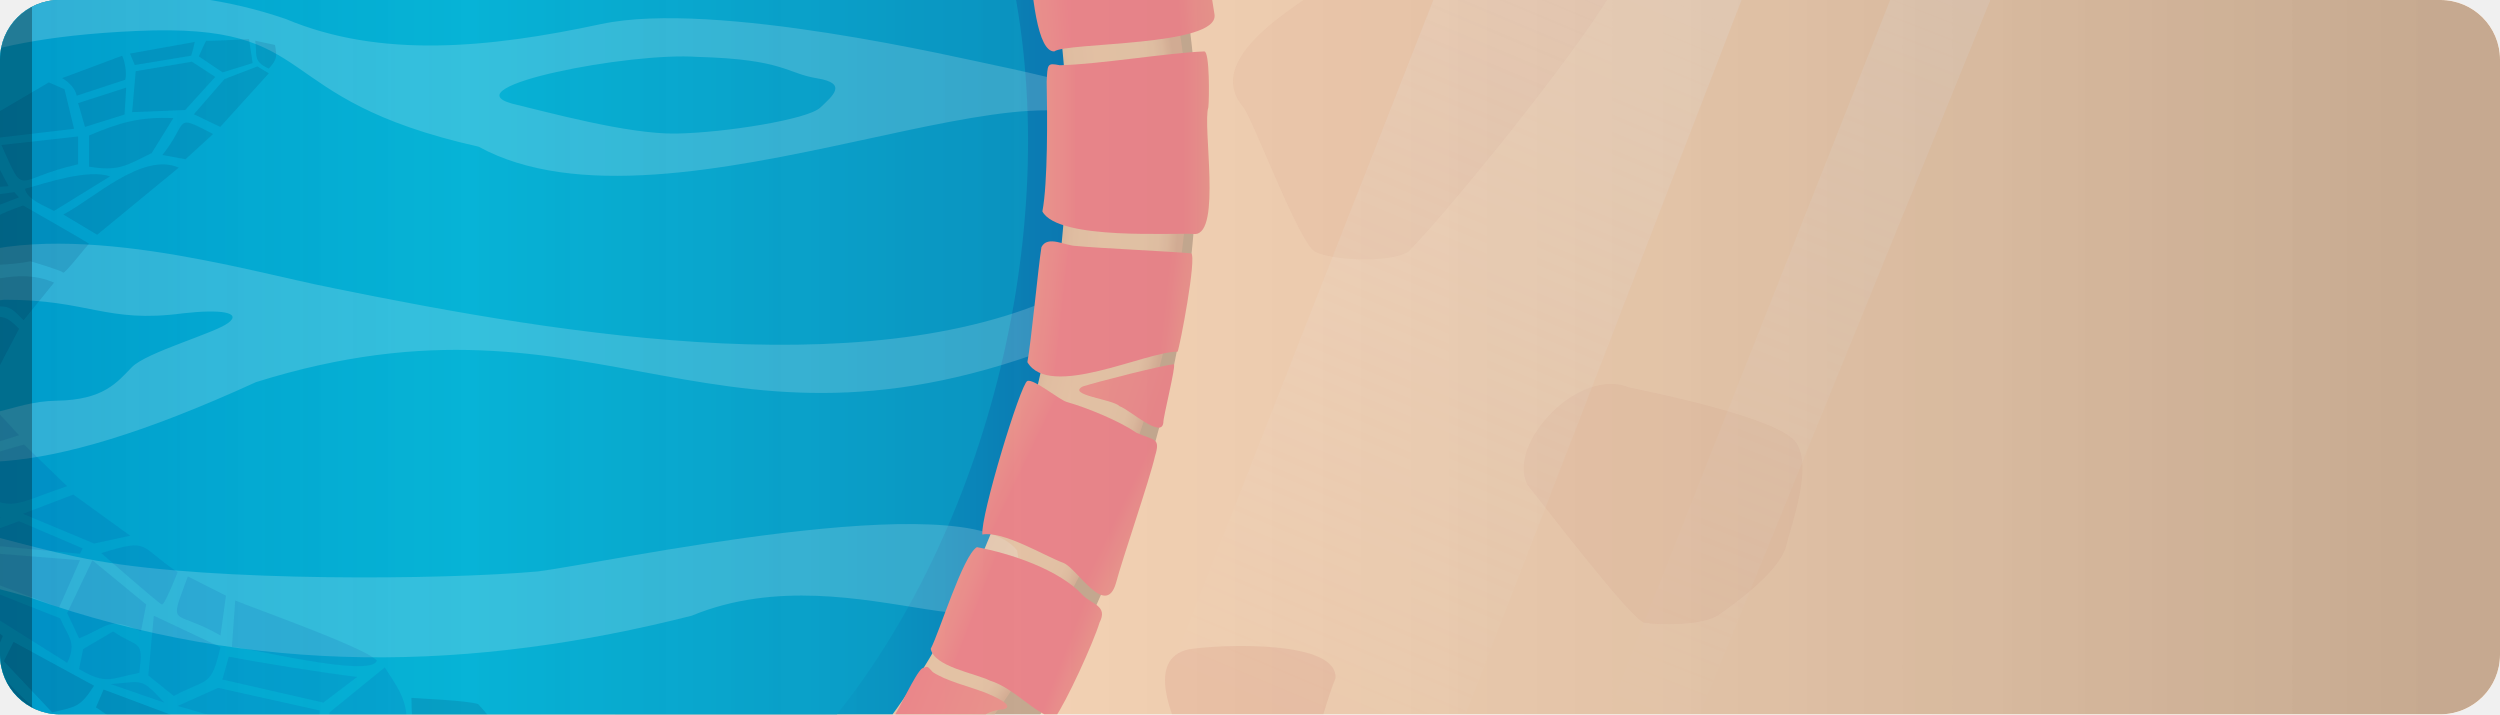
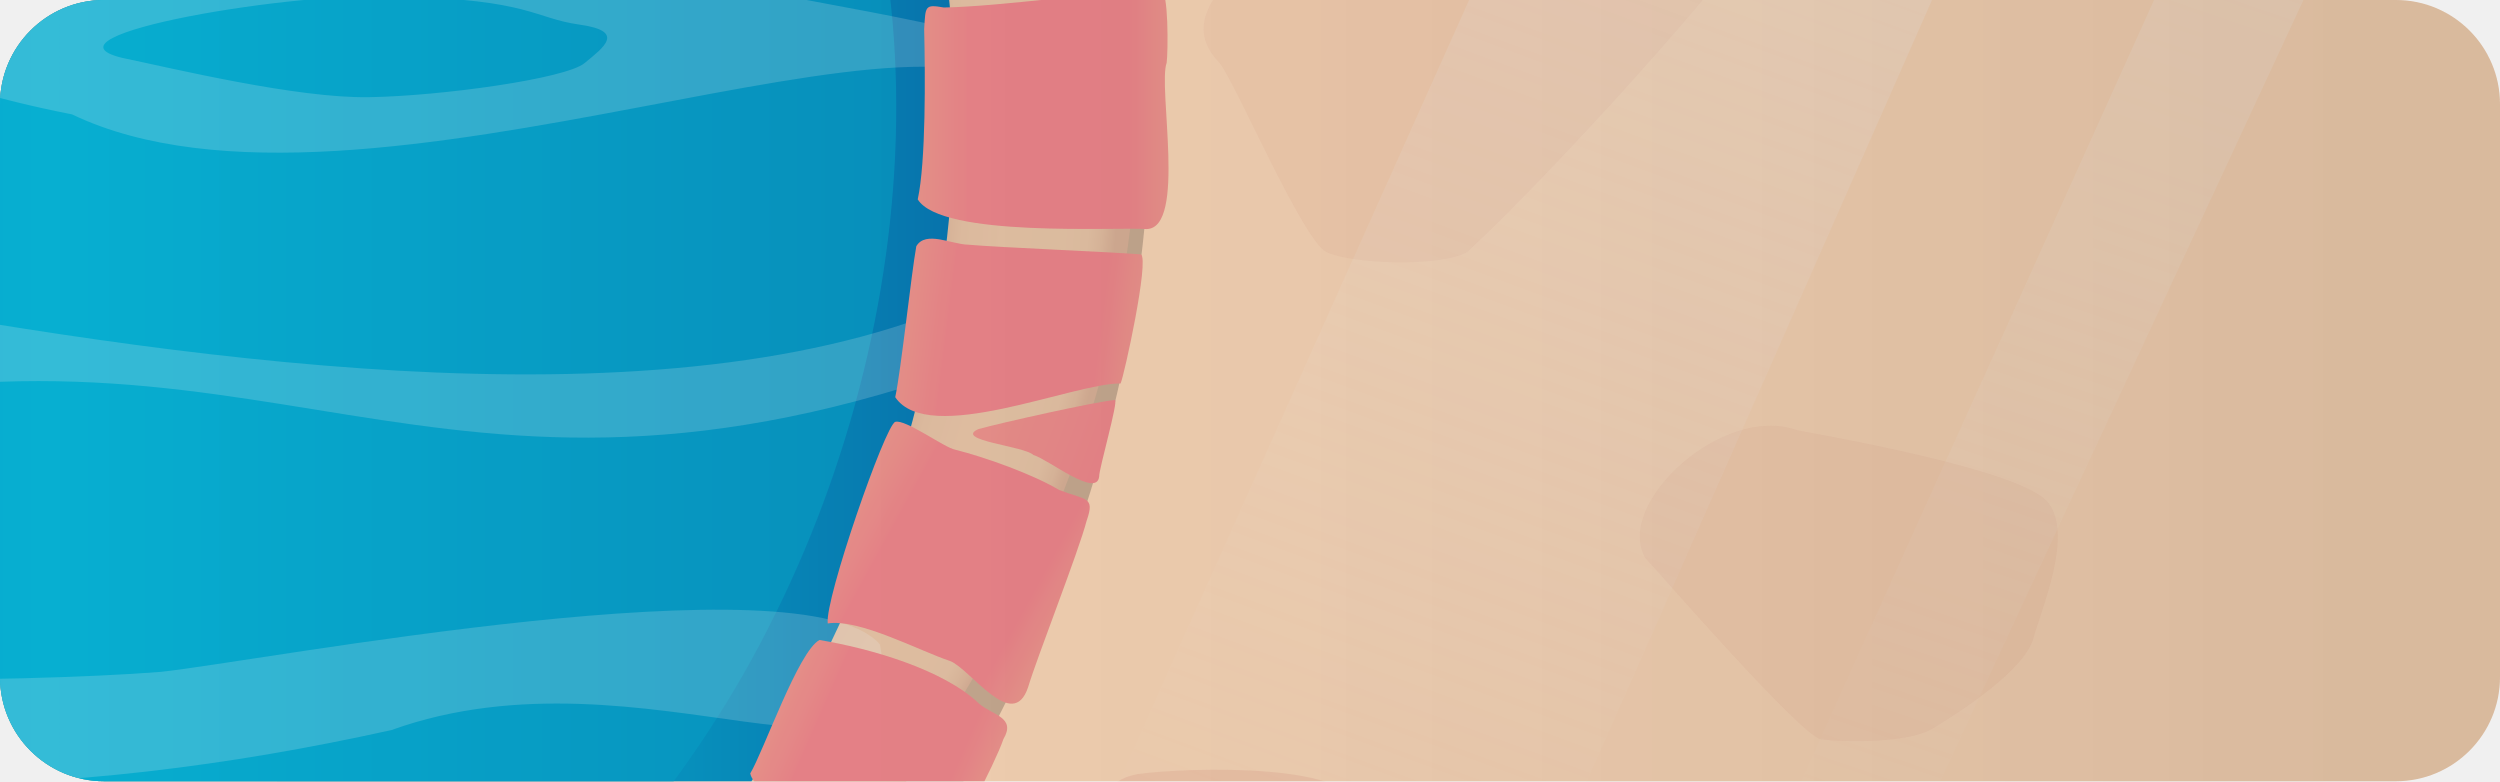
- <svg xmlns="http://www.w3.org/2000/svg" width="420" height="120" viewBox="0 0 420 120" fill="none">
-   <g clip-path="url(#clip0_1_150174)">
-     <g clip-path="url(#clip1_1_150174)">
-       <path d="M-125.08 -3.68H501.52V123.6H-125.08V-3.68Z" fill="#FFDAB9" />
-       <path style="mix-blend-mode:multiply" opacity="0.2" d="M141.999 123.6H103.359V-3.68H170.559C179.559 40.08 169.719 90.44 141.999 123.6Z" fill="url(#paint0_radial_1_150174)" />
+ <svg xmlns="http://www.w3.org/2000/svg" width="240" height="75" viewBox="0 0 240 75" fill="none">
+   <g clip-path="url(#clip0_1_134059)">
+     <g clip-path="url(#clip1_1_134059)">
+       <path d="M-169.212 -10.26H367.874V85.2H-169.212V-10.26Z" fill="#FFDAB9" />
+       <path style="mix-blend-mode:multiply" opacity="0.2" d="M59.714 85.2H26.594V-10.26H84.194C91.908 22.56 83.474 60.33 59.714 85.2Z" fill="url(#paint0_radial_1_134059)" />
      <g style="mix-blend-mode:multiply" opacity="0.26">
-         <path d="M172.039 124.56H-61.801V-4.64H198.319C206.999 38.44 194.919 88.08 172.039 124.56Z" fill="#3A3333" />
+         <path d="M85.462 85.92H-114.972V-10.98H107.988C115.428 21.33 105.074 58.56 85.462 85.92Z" fill="#3A3333" />
      </g>
-       <path d="M163.72 124.56H-125.12V-4.64H196.2C207 39.36 191.68 88.24 163.72 124.56Z" fill="url(#paint1_radial_1_150174)" />
-       <path opacity="0.2" d="M198.239 123.6C197.479 121.24 192.159 110.68 199.759 109.08C205.399 108.2 224.919 107.52 224.359 114C223.359 116.2 221.279 123.6 221.279 123.6H198.239Z" fill="#DD8B7A" />
-       <path d="M147.24 123.6H-99V-3.68H176.76C184.84 38.72 172.64 91.4 147.24 123.6Z" fill="url(#paint2_linear_1_150174)" />
-       <path d="M137.639 123.6H-125.121V-3.68H169.999C178.879 39.12 165.399 91.44 137.639 123.6Z" fill="url(#paint3_linear_1_150174)" />
+       <path d="M78.331 85.92H-169.246V-10.98H106.171C115.428 22.02 102.297 58.68 78.331 85.92Z" fill="url(#paint1_radial_1_134059)" />
+       <path opacity="0.2" d="M107.919 85.2C107.268 83.43 102.708 75.51 109.222 74.31C114.057 73.65 130.788 73.14 130.308 78C129.451 79.65 127.668 85.2 127.668 85.2H107.919Z" fill="#DD8B7A" />
+       <path d="M64.206 85.2H-146.857V-10.26H89.508C96.434 21.54 85.977 61.05 64.206 85.2Z" fill="url(#paint2_linear_1_134059)" />
+       <path d="M55.976 85.2H-169.247V-10.26H83.713C91.325 21.84 79.771 61.08 55.976 85.2Z" fill="url(#paint3_linear_1_134059)" />
      <g style="mix-blend-mode:lighten" opacity="0.19">
-         <path d="M-99.8 -2.04C-85.201 -2.04 -72.201 -2.04 -60.48 3.76C-23.441 13.28 8.8 -10.28 48.039 3.2C63.88 9.84 81.96 8.12 101 4.04C120.04 -0.04 161.6 9.84 167.32 11C173.04 12.16 188.56 15.96 188.56 15.96V24.56C180.88 4.52 112.88 42.44 80.4 24.64C44.239 16.52 54.679 3.76 22.959 5.2C-8.76 6.64 -11.001 13.88 -29.081 17.52C-82.76 28.68 -79.52 -10.68 -134.4 19.44V6.36C-134.4 6.36 -114.4 -2.04 -99.8 -2.04ZM85.999 17.4C91.719 18.76 105.56 22.6 113.68 22.44C121.8 22.28 135.68 20.08 137.8 18.08C139.92 16.08 142.48 14 137.28 13.16C132.08 12.32 131.76 9.96 117.2 9.56C105.8 8.72 75.76 14.56 85.999 17.4Z" fill="#FDFFFF" />
-         <path d="M-128.361 53.48C-116.481 56.96 -71.241 44.04 -58.881 45.56C-54.241 46.12 -28.001 51.52 -8.561 43.88C10.879 36.24 41.439 45.56 55.959 48.4C94.879 56.32 149.079 65.52 182.199 47.56V56.28C119.999 82.32 101.799 45.8 42.999 64.2C-33.201 99.04 -16.761 54.88 -66.281 56.28C-102.961 57.24 -136.321 80 -128.361 53.48ZM-26.321 61.96C-23.401 65.88 -20.281 65.32 -11.201 68.56C-2.121 71.8 1.479 67.44 9.479 67.32C17.479 67.2 19.679 64.2 22.159 61.68C24.639 59.16 36.039 56 38.359 54.24C40.679 52.48 37.119 51.92 30.719 52.64C17.799 54.36 14.959 50.32 0.679 50.36C-7.961 51.2 -12.281 58 -17.041 58.28C-24.481 58.68 -29.241 58 -26.321 61.96V61.96Z" fill="#FDFFFF" />
-         <path d="M170.88 92.48C162.36 81.28 101.56 94.64 90.32 96C74.32 97.44 36.279 97.72 16.48 94.24C-3.32 90.76 -13.24 83.68 -39.48 88.08C-71.88 93.76 -112.12 119.56 -134.08 107.68V120.24C-83.52 122.48 -55.92 82.32 4.96 100.36C43.039 113.84 79.76 112.68 116.2 103.44C144.48 91.8 174.84 115.84 170.88 92.48Z" fill="#FDFFFF" />
+         <path d="M-147.543 -9.03C-135.029 -9.03 -123.886 -9.03 -113.84 -4.68C-82.092 2.46 -54.458 -15.21 -20.823 -5.1C-7.246 -0.12 8.251 -1.41 24.571 -4.47C40.891 -7.53 76.514 -0.12 81.417 0.75C86.32 1.62 99.622 4.47 99.622 4.47V10.92C93.04 -4.11 34.754 24.33 6.914 10.98C-24.08 4.89 -15.132 -4.68 -42.32 -3.6C-69.509 -2.52 -71.429 2.91 -86.926 5.64C-132.938 14.01 -130.16 -15.51 -177.2 7.08V-2.73C-177.2 -2.73 -160.058 -9.03 -147.543 -9.03ZM11.714 5.55C16.617 6.57 28.48 9.45 35.44 9.33C42.4 9.21 54.297 7.56 56.114 6.06C57.931 4.56 60.125 3 55.668 2.37C51.211 1.74 50.937 -0.03 38.457 -0.33C28.685 -0.96 2.937 3.42 11.714 5.55Z" fill="#FDFFFF" />
+         <path d="M-172.024 32.61C-161.841 35.22 -123.064 25.53 -112.469 26.67C-108.492 27.09 -86.001 31.14 -69.338 25.41C-52.675 19.68 -26.481 26.67 -14.035 28.8C19.325 34.74 65.782 41.64 94.171 28.17V34.71C40.856 54.24 25.256 26.85 -25.144 40.65C-90.458 66.78 -76.366 33.66 -118.812 34.71C-150.252 35.43 -178.846 52.5 -172.024 32.61ZM-84.561 38.97C-82.058 41.91 -79.384 41.49 -71.601 43.92C-63.818 46.35 -60.732 43.08 -53.875 42.99C-47.018 42.9 -45.132 40.65 -43.006 38.76C-40.881 36.87 -31.109 34.5 -29.121 33.18C-27.132 31.86 -30.184 31.44 -35.669 31.98C-46.744 33.27 -49.178 30.24 -61.418 30.27C-68.824 30.9 -72.526 36 -76.606 36.21C-82.984 36.51 -87.064 36 -84.561 38.97V38.97Z" fill="#FDFFFF" />
+         <path d="M84.468 61.86C77.165 53.46 25.051 63.48 15.417 64.5C1.702 65.58 -30.903 65.79 -47.875 63.18C-64.846 60.57 -73.349 55.26 -95.84 58.56C-123.612 62.82 -158.103 82.17 -176.926 73.26V82.68C-133.589 84.36 -109.932 54.24 -57.749 67.77C-25.109 77.88 6.365 77.01 37.6 70.08C61.84 61.35 87.862 79.38 84.468 61.86Z" fill="#FDFFFF" />
      </g>
      <g style="mix-blend-mode:multiply" opacity="0.15">
-         <path d="M-1.68 64.52C-5.64 57.24 -7.72 59.76 -2.64 53.24C0.4 53.16 0.96 52.92 3.2 55.24L-1.68 64.52Z" fill="#155784" />
-         <path d="M3.96 53.8C1.64 51.36 1.36 51.36 -1.84 51.52L-0.04 46.76C3.2 46.24 6 46.16 9.08 47.48L3.96 53.8Z" fill="#155784" />
-         <path d="M-5.6 33.4C-6 33.44 -8.28 34.96 -8.28 34.96C-3.32 36.2 -1.2 34.76 3.2 33.16L2.4 32.28L-5.6 33.4Z" fill="#155784" />
-         <path d="M-5.96 44.48C-2.36 37.64 -3.88 37.32 3.88 34.52C3.88 34.52 15.12 40.92 14.96 40.96C14.8 41 10.8 46.16 10.6 45.8C10.4 45.44 5.08 43.88 5.08 43.88C2.76 44.48 -3.6 44.72 -5.96 44.48Z" fill="#155784" />
-         <path d="M-11.241 26.56L-7.001 28.68L-5.801 31.72L1.439 31.28L-2.081 24.6L-6.561 22.72L-11.241 26.56Z" fill="#155784" />
-         <path d="M16.32 39.44L10.64 36.04C15.64 33.44 23.96 25.48 30.04 28.16L16.32 39.44Z" fill="#155784" />
-         <path d="M31.16 26.76L27.28 26.04C31.8 20.36 29.04 19 35.8 22.52L31.16 26.76Z" fill="#155784" />
-         <path d="M25.48 25.72L29.12 19.84C23.48 19.6 20.04 20.6 14.96 22.76V28C19.92 28.84 21.24 27.8 25.48 25.72Z" fill="#155784" />
-         <path d="M18.48 29.64C14.88 28.32 7.599 30.76 4.199 31.72C4.519 33.56 7.719 34.68 9.079 35.44L18.48 29.64Z" fill="#155784" />
-         <path d="M13.12 27.6V22.92L0.24 24.36C4.36 33.52 2.2 30.04 13.12 27.6Z" fill="#155784" />
-         <path d="M37 21.32L32.56 19.2L37.72 13.28L43.24 11.16L45.16 12.32L37 21.32Z" fill="#155784" />
-         <path d="M45.16 11.52C42.44 10.32 43.24 9.28 42.88 6.84L46.2 7.56C46.56 9.56 46.52 10 45.16 11.52Z" fill="#155784" />
-         <path d="M42.44 10.6L41.84 6.56C41.84 6.56 34.76 6.96 34.679 6.84C34.599 6.72 33.4 9.48 33.4 9.48L37.4 12.16L42.44 10.6Z" fill="#155784" />
-         <path d="M31.12 18.48L36.16 12.92L32.24 10.36L22.8 11.96L22.2 18.84L31.12 18.48Z" fill="#155784" />
-         <path d="M32.72 7.04C32.566 7.824 32.365 8.599 32.12 9.36L22.64 10.92L21.84 9L32.72 7.04Z" fill="#155784" />
-         <path d="M-4.641 21.4L-0.881 23.2L12.44 21.64L10.839 15L8.199 13.84L-4.641 21.4Z" fill="#155784" />
-         <path d="M20.92 19.24L14.28 21.32L13.12 17.32L21.2 14.72L20.92 19.24Z" fill="#155784" />
-         <path d="M21.04 13.4C21.32 12.32 21 10.36 20.52 9.36L10.44 13.12C11.56 13.8 12.6 14.76 12.88 16.08L21.04 13.4Z" fill="#155784" />
-         <path d="M-7.64 100.64L-12.841 106.16C-11.841 110.04 -12.761 111.56 -8.84 113.84L-1.04 110.4L0.479 106.84L-7.64 100.64Z" fill="#0E3772" />
-         <path d="M-0.36 112.76C-8.44 116.36 -7.2 115.36 -10.76 123.36C-6.84 125.64 1.6 129.8 6 130.84C9.64 117.92 8.04 122.76 -0.36 112.76Z" fill="#0E3772" />
-         <path d="M2.28 107.84L0.64 111.08L8.76 119.68C12.76 118.72 13.44 118.88 15.8 115.2L2.28 107.84Z" fill="#0E3772" />
-         <path d="M17.4 115.84L16.12 118.84L25.32 125.08C25.96 129.96 26.04 128.2 30.16 128.04L34.24 122.16L17.4 115.84Z" fill="#0E3772" />
-         <path d="M68.48 124.44C68.439 118.2 68.079 117.28 64.639 112.12L55.359 119.68L55.16 124.44C55.44 124.16 69.2 125.84 68.48 124.44Z" fill="#2B7AC9" />
-         <path d="M53.32 124.24L53.72 119.36L36.64 115.56L29.84 118.6C35.04 120.16 48.04 123.88 53.32 124.24Z" fill="#2B7AC9" />
-         <path d="M54.32 118.04L60 113.72C54.6 113.08 43.76 111.36 38.44 110.32L37.36 114.16L54.32 118.04Z" fill="#2B7AC9" />
-         <path d="M63.32 110.96C62.48 114.08 40.88 108.6 38.96 108.68L39.52 100.88C42.64 102.2 61.2 108.72 63.32 110.96Z" fill="#2B7AC9" />
-         <path d="M-1.04 68.52C-1.16 68.76 -7.04 71 -7.04 71L-5.2 75.76L3.2 73.12L-1.04 68.52Z" fill="#2B7AC9" />
-         <path d="M4.04 74.68C3.48 74.8 -5.6 77.48 -5.6 77.48L-7.44 81.12C2.92 86.12 0.72 85.28 11.28 81.68L4.04 74.68Z" fill="#2B7AC9" />
-         <path d="M0.12 87L-7.28 83.52L-9.92 84.76L-6.72 90.68L0.12 87Z" fill="#2B7AC9" />
-         <path d="M12.32 83.08L3.84 86.32L15.8 91.32L21.88 90L12.32 83.08Z" fill="#2B7AC9" />
-         <path d="M37.96 100.08L37.04 106.76C29.04 102.12 28.24 105.88 31.56 96.84L37.96 100.08Z" fill="#2B7AC9" />
-         <path d="M29.84 96.12C29.84 96.12 27.68 101.68 27.2 101.56C26.72 101.44 17 92.92 17 92.92C25.32 90.36 23.12 91.68 29.84 96.12Z" fill="#2B7AC9" />
-         <path d="M37.04 108.72C35.44 115.6 34.88 113.88 29.2 116.92L24.92 113.48L25.84 103.44L37.04 108.72Z" fill="#2B7AC9" />
-         <path d="M27.6 118.04C23.6 113.76 24.16 114.52 18.56 114.92L27.6 118.04Z" fill="#2B7AC9" />
-         <path d="M23.4 113.04C24.16 107.24 23.24 108.96 19 106.08L13.96 109.04L13.28 112.4C17.88 115.16 18.64 113.96 23.4 113.04Z" fill="#2B7AC9" />
-         <path d="M23.68 106.08L24.56 101.56L15.52 94.12L11.28 103L13.28 107.24C18.4 105.2 18.12 103.52 23.68 106.08Z" fill="#2B7AC9" />
-         <path d="M11.28 111.36C13.04 107.92 11.319 106.84 10.12 103.88L-1.561 99.28L-3.201 102.24L11.28 111.36Z" fill="#2B7AC9" />
-         <path d="M9.919 102.08L13.44 94.12L-0.081 93.04L-0.961 98L9.919 102.08Z" fill="#2B7AC9" />
-         <path d="M13.44 93.04L13.88 92.12L3.2 87.56L-1.6 89.32L-0.08 91.76L13.44 93.04Z" fill="#2B7AC9" />
-         <path d="M69.44 122.96C69.236 121.06 69.129 119.151 69.12 117.24C71.28 117.4 78.36 117.68 80.32 118.28C81.92 120.12 82.84 120.64 82.48 123.32L69.44 122.96Z" fill="#0E3772" />
-       </g>
-       <path d="M172.879 -29.72C210.119 -30.4 198.239 -31.84 204.039 2.44C204.799 7.84 179.199 7.08 177.119 8.64C171.559 8.76 172.879 -27.76 171.719 -29.72H172.879Z" fill="url(#paint4_linear_1_150174)" />
-       <path d="M202.32 8.64C196.16 8.88 184.4 10.84 178.04 10.96C175.88 10.52 176 10.8 175.84 13.72C175.96 19.56 176.04 30.72 175.12 35.52C177.76 40.44 197.32 39.04 200.76 39.32C205.24 39.2 202 21.08 203 18.04C203.16 16.72 203.24 8.6 202.32 8.64Z" fill="url(#paint5_linear_1_150174)" />
-       <path d="M200.12 42.56C196.6 42.24 184.32 41.68 180.76 41.32C178.92 41.28 176 39.48 174.96 41.52C174.4 45.04 173.24 57.48 172.6 60.84C176.32 67.16 192.48 59.04 197.84 59.08C198.24 58.12 201.08 43.24 200.12 42.56Z" fill="url(#paint6_linear_1_150174)" />
-       <path d="M197.2 61.2C195.24 61.36 184.44 64.12 181.92 64.92C179.08 66.36 187.04 67.08 188.08 68.24C189.76 68.8 195.16 73.8 195.44 71C195.4 70.08 197.64 61.24 197.2 61.2Z" fill="url(#paint7_linear_1_150174)" />
-       <path d="M194.04 76.64C195 73.52 193.96 74.04 190.96 72.72C188.04 70.72 182.68 68.52 179.32 67.56C178.12 67.32 173.72 63.6 172.6 64C171.48 64.4 164.68 86.76 165.04 89.8C168.56 89.16 175.32 93.32 178.72 94.6C181 95.56 185.76 103.88 187.48 97.96C188.56 93.88 193.12 80.68 194.04 76.64Z" fill="url(#paint8_linear_1_150174)" />
-       <path d="M184.72 104.6C186.16 101.8 183.52 101.56 182 100.08C178 95.68 169.8 93 164.12 91.92C161.76 93.32 157.84 106.2 156.36 109C156.92 112 163.72 113.08 166.36 114.36C170.44 115.64 173.72 119.84 177.16 120.68C179.12 118.04 183.76 107.8 184.72 104.6Z" fill="url(#paint9_linear_1_150174)" />
-       <path d="M154.92 112.28C155.92 111.96 155.64 111.76 156.72 112.92C159.04 114.44 162.68 115.28 165.52 116.36C167 116.96 170.64 118.56 168.64 119.16C163.16 119.48 163.28 124.56 157.24 121.96C154.88 121.32 151.48 122.52 149.96 120.68C151 119.36 153.72 113.2 154.92 112.28Z" fill="url(#paint10_linear_1_150174)" />
-       <path d="M176.24 123.24C176.72 122 175.76 121.6 174.6 121.24C173.44 120.88 172.8 120.12 171.8 120C170.8 119.88 169.24 120.96 167.92 120.88C166.6 120.8 163.56 122.72 164.24 123.96C164.92 125.2 164.2 124.48 166.12 125.2C174.36 129.04 171.08 132.32 176.24 123.24Z" fill="url(#paint11_linear_1_150174)" />
-       <path opacity="0.1" d="M224.079 -3.68C221.359 -0.8 201.119 9.04 208.919 18.04C210.879 20.96 218.239 40.8 220.919 42.28C223.599 43.76 233.519 44.24 236.639 42.28C245.599 32.84 266.559 6.76 272.199 -3.68H224.079Z" fill="#DD8B7A" />
-       <path opacity="0.1" d="M288.8 103.24C292.16 100.92 299.08 95.76 300.08 91.68C301.08 87.6 304.48 78.64 301.8 74.44C299.12 70.24 277.68 65.96 273.64 65.08C265.28 61.6 253.04 74.52 256.64 81.48C258.48 83.68 274.12 104.32 276.32 104.64C278.52 104.96 285.92 105.24 288.8 103.24Z" fill="#DD8B7A" />
-       <path style="mix-blend-mode:lighten" opacity="0.2" d="M192.32 123.6L242.24 -3.68H294L244.84 123.6H192.32Z" fill="url(#paint12_linear_1_150174)" />
-       <path style="mix-blend-mode:lighten" opacity="0.2" d="M268.68 123.6L319 -3.68H335.88L284.12 123.6H268.68Z" fill="url(#paint13_linear_1_150174)" />
-       <rect opacity="0.3" width="420" height="120" rx="10" transform="matrix(-1 0 0 1 420 0)" fill="url(#paint14_linear_1_150174)" />
+ </g>
+       <path d="M111.417 -1.02C106.137 -0.84 96.057 0.63 90.605 0.72C88.754 0.39 88.857 0.6 88.72 2.79C88.823 7.17 88.891 15.54 88.103 19.14C90.365 22.83 107.131 21.78 110.08 21.99C113.92 21.9 111.142 8.31 112 6.03C112.137 5.04 112.205 -1.05 111.417 -1.02Z" fill="url(#paint4_linear_1_134059)" />
+       <path d="M109.531 24.42C106.514 24.18 95.988 23.76 92.937 23.49C91.36 23.46 88.857 22.11 87.965 23.64C87.485 26.28 86.491 35.61 85.942 38.13C89.131 42.87 102.982 36.78 107.577 36.81C107.92 36.09 110.354 24.93 109.531 24.42Z" fill="url(#paint5_linear_1_134059)" />
+       <path d="M107.028 38.4C105.348 38.52 96.091 40.59 93.931 41.19C91.497 42.27 98.32 42.81 99.211 43.68C100.651 44.1 105.28 47.85 105.52 45.75C105.485 45.06 107.405 38.43 107.028 38.4Z" fill="url(#paint6_linear_1_134059)" />
+       <path d="M104.32 49.98C105.142 47.64 104.251 48.03 101.68 47.04C99.177 45.54 94.582 43.89 91.703 43.17C90.674 42.99 86.903 40.2 85.942 40.5C84.983 40.8 79.154 57.57 79.463 59.85C82.48 59.37 88.274 62.49 91.188 63.45C93.142 64.17 97.222 70.41 98.697 65.97C99.623 62.91 103.531 53.01 104.32 49.98Z" fill="url(#paint7_linear_1_134059)" />
+       <path d="M96.331 70.95C97.565 68.85 95.302 68.67 94 67.56C90.571 64.26 83.542 62.25 78.674 61.44C76.651 62.49 73.291 72.15 72.022 74.25C72.502 76.5 78.331 77.31 80.594 78.27C84.091 79.23 86.902 82.38 89.851 83.01C91.531 81.03 95.508 73.35 96.331 70.95Z" fill="url(#paint8_linear_1_134059)" />
+       <path opacity="0.1" d="M130.068 -10.26C127.736 -8.1 110.388 -0.72 117.074 6.03C118.754 8.22 125.062 23.1 127.359 24.21C129.656 25.32 138.159 25.68 140.834 24.21C148.514 17.13 166.479 -2.43 171.314 -10.26H130.068Z" fill="#DD8B7A" />
+       <path opacity="0.1" d="M185.542 69.93C188.422 68.19 194.354 64.32 195.211 61.26C196.068 58.2 198.982 51.48 196.685 48.33C194.388 45.18 176.011 41.97 172.548 41.31C165.382 38.7 154.891 48.39 157.977 53.61C159.554 55.26 172.96 70.74 174.845 70.98C176.731 71.22 183.074 71.43 185.542 69.93Z" fill="#DD8B7A" />
+       <path style="mix-blend-mode:lighten" opacity="0.2" d="M102.846 85.2L145.634 -10.26H190L147.863 85.2H102.846Z" fill="url(#paint9_linear_1_134059)" />
+       <path style="mix-blend-mode:lighten" opacity="0.2" d="M168.297 85.2L211.429 -10.26H225.897L181.531 85.2H168.297Z" fill="url(#paint10_linear_1_134059)" />
    </g>
+     <rect opacity="0.2" width="420" height="120" rx="10" transform="matrix(-1 0 0 1 240 -7)" fill="url(#paint11_linear_1_134059)" />
  </g>
  <defs>
-     <radialGradient id="paint0_radial_1_150174" cx="0" cy="0" r="1" gradientUnits="userSpaceOnUse" gradientTransform="translate(-19.3529 24.1521) rotate(180) scale(190.416)">
+     <radialGradient id="paint0_radial_1_134059" cx="0" cy="0" r="1" gradientUnits="userSpaceOnUse" gradientTransform="translate(-78.5882 10.6141) rotate(180) scale(163.214 142.812)">
      <stop stop-color="#1D1D1B" stop-opacity="0" />
      <stop offset="0.56" stop-color="#1D1D1B" />
      <stop offset="0.71" stop-color="#1F1D1B" />
      <stop offset="0.76" stop-color="#261C1C" />
      <stop offset="0.79" stop-color="#311B1D" />
      <stop offset="0.82" stop-color="#421A1E" />
      <stop offset="0.85" stop-color="#581721" />
      <stop offset="0.86" stop-color="#681622" />
      <stop offset="0.92" stop-color="#681622" stop-opacity="0.98" />
      <stop offset="0.95" stop-color="#691620" stop-opacity="0.92" />
      <stop offset="0.96" stop-color="#6B161E" stop-opacity="0.8" />
      <stop offset="0.97" stop-color="#6E161A" stop-opacity="0.64" />
      <stop offset="0.99" stop-color="#751610" stop-opacity="0.17" />
      <stop offset="1" stop-color="#78160C" stop-opacity="0" />
    </radialGradient>
-     <radialGradient id="paint1_radial_1_150174" cx="0" cy="0" r="1" gradientUnits="userSpaceOnUse" gradientTransform="translate(40.8809 28.3859) rotate(1.39718) scale(157.27 152.19)">
+     <radialGradient id="paint1_radial_1_134059" cx="0" cy="0" r="1" gradientUnits="userSpaceOnUse" gradientTransform="translate(-26.9592 13.7894) rotate(1.22259) scale(134.794 114.15)">
      <stop stop-color="#F4868C" />
      <stop offset="0.11" stop-color="#EE928F" />
      <stop offset="0.35" stop-color="#E5A494" />
      <stop offset="0.59" stop-color="#E0AF97" />
      <stop offset="0.86" stop-color="#DEB398" />
      <stop offset="0.87" stop-color="#E2B89C" />
      <stop offset="0.89" stop-color="#EBC5A6" />
      <stop offset="0.92" stop-color="#EEC9A9" />
      <stop offset="0.96" stop-color="#EDC9A9" />
      <stop offset="0.98" stop-color="#ECC7A8" />
      <stop offset="0.99" stop-color="#E7C0A2" />
      <stop offset="1" stop-color="#DEB398" />
    </radialGradient>
-     <linearGradient id="paint2_linear_1_150174" x1="179.244" y1="59.968" x2="-98.996" y2="59.968" gradientUnits="userSpaceOnUse">
+     <linearGradient id="paint2_linear_1_134059" x1="91.638" y1="37.476" x2="-146.854" y2="37.476" gradientUnits="userSpaceOnUse">
      <stop stop-color="#0077B6" />
      <stop offset="0.11" stop-color="#0096C7" />
      <stop offset="0.32" stop-color="#00B4D8" />
    </linearGradient>
-     <linearGradient id="paint3_linear_1_150174" x1="172.719" y1="59.968" x2="-125.109" y2="59.968" gradientUnits="userSpaceOnUse">
+     <linearGradient id="paint3_linear_1_134059" x1="86.045" y1="37.476" x2="-169.236" y2="37.476" gradientUnits="userSpaceOnUse">
      <stop stop-color="#0096C7" />
      <stop offset="0.32" stop-color="#00B4D8" />
      <stop offset="0.97" stop-color="#0077B6" />
    </linearGradient>
-     <linearGradient id="paint4_linear_1_150174" x1="203.387" y1="-12.74" x2="171.203" y2="-10.304" gradientUnits="userSpaceOnUse">
-       <stop stop-color="#F4978E" />
-       <stop offset="0.11" stop-color="#F4918D" />
-       <stop offset="0.2" stop-color="#F4868C" />
-       <stop offset="0.27" stop-color="#F4868C" />
-       <stop offset="0.77" stop-color="#F4868C" />
-       <stop offset="1" stop-color="#F4978E" />
-     </linearGradient>
-     <linearGradient id="paint5_linear_1_150174" x1="203.204" y1="23.984" x2="175.136" y2="23.984" gradientUnits="userSpaceOnUse">
+     <linearGradient id="paint4_linear_1_134059" x1="112.175" y1="10.488" x2="88.116" y2="10.488" gradientUnits="userSpaceOnUse">
      <stop stop-color="#F4978E" />
      <stop offset="0.16" stop-color="#F4868C" />
      <stop offset="0.23" stop-color="#F4868C" />
      <stop offset="0.8" stop-color="#F4868C" />
      <stop offset="0.81" stop-color="#F4888C" />
      <stop offset="1" stop-color="#F4978E" />
    </linearGradient>
-     <linearGradient id="paint6_linear_1_150174" x1="199.64" y1="54.108" x2="173.144" y2="51.184" gradientUnits="userSpaceOnUse">
+     <linearGradient id="paint5_linear_1_134059" x1="109.12" y1="33.081" x2="86.492" y2="30.227" gradientUnits="userSpaceOnUse">
      <stop stop-color="#F4978E" />
      <stop offset="0.16" stop-color="#F4868C" />
      <stop offset="0.23" stop-color="#F4868C" />
      <stop offset="0.8" stop-color="#F4868C" />
      <stop offset="0.81" stop-color="#F4888C" />
      <stop offset="1" stop-color="#F4978E" />
    </linearGradient>
-     <linearGradient id="paint7_linear_1_150174" x1="198.232" y1="67.308" x2="165.516" y2="56.688" gradientUnits="userSpaceOnUse">
+     <linearGradient id="paint6_linear_1_134059" x1="107.913" y1="42.981" x2="80.666" y2="32.873" gradientUnits="userSpaceOnUse">
      <stop stop-color="#F4868C" />
      <stop offset="0.55" stop-color="#F4978E" />
      <stop offset="1" stop-color="#F4868C" />
    </linearGradient>
-     <linearGradient id="paint8_linear_1_150174" x1="191.844" y1="88.036" x2="166.896" y2="76.076" gradientUnits="userSpaceOnUse">
+     <linearGradient id="paint7_linear_1_134059" x1="102.437" y1="58.527" x2="82.21" y2="47.445" gradientUnits="userSpaceOnUse">
      <stop stop-color="#F4978E" />
      <stop offset="0.16" stop-color="#F4868C" />
      <stop offset="0.23" stop-color="#F4868C" />
      <stop offset="0.8" stop-color="#F4868C" />
      <stop offset="0.81" stop-color="#F4888C" />
      <stop offset="1" stop-color="#F4978E" />
    </linearGradient>
-     <linearGradient id="paint9_linear_1_150174" x1="182.864" y1="110.604" x2="158.788" y2="101.316" gradientUnits="userSpaceOnUse">
+     <linearGradient id="paint8_linear_1_134059" x1="94.74" y1="75.453" x2="74.891" y2="66.702" gradientUnits="userSpaceOnUse">
      <stop stop-color="#F4978E" />
      <stop offset="0.16" stop-color="#F4868C" />
      <stop offset="0.23" stop-color="#F4868C" />
      <stop offset="0.8" stop-color="#F4868C" />
      <stop offset="0.81" stop-color="#F4888C" />
      <stop offset="1" stop-color="#F4978E" />
    </linearGradient>
-     <linearGradient id="paint10_linear_1_150174" x1="151.164" y1="115.82" x2="181.272" y2="128.252" gradientUnits="userSpaceOnUse">
-       <stop stop-color="#F4868C" />
-       <stop offset="0.55" stop-color="#F4978E" />
-       <stop offset="1" stop-color="#F4868C" />
-     </linearGradient>
-     <linearGradient id="paint11_linear_1_150174" x1="175.428" y1="125.912" x2="157.148" y2="118.256" gradientUnits="userSpaceOnUse">
-       <stop stop-color="#F4868C" />
-       <stop offset="0.55" stop-color="#F4978E" />
-       <stop offset="1" stop-color="#F4868C" />
-     </linearGradient>
-     <linearGradient id="paint12_linear_1_150174" x1="271" y1="-5.356" x2="216.66" y2="123.884" gradientUnits="userSpaceOnUse">
+     <linearGradient id="paint9_linear_1_134059" x1="170.286" y1="-11.517" x2="133.324" y2="88.951" gradientUnits="userSpaceOnUse">
      <stop stop-color="white" />
      <stop offset="1" stop-color="#F6F6F6" stop-opacity="0" />
    </linearGradient>
-     <linearGradient id="paint13_linear_1_150174" x1="327.048" y1="-3.512" x2="277.48" y2="123.52" gradientUnits="userSpaceOnUse">
+     <linearGradient id="paint10_linear_1_134059" x1="218.327" y1="-10.134" x2="184.758" y2="88.185" gradientUnits="userSpaceOnUse">
      <stop stop-color="white" />
      <stop offset="1" stop-color="#F6F6F6" stop-opacity="0" />
    </linearGradient>
-     <linearGradient id="paint14_linear_1_150174" x1="10" y1="56.216" x2="414.615" y2="56.216" gradientUnits="userSpaceOnUse">
+     <linearGradient id="paint11_linear_1_134059" x1="10" y1="56.216" x2="414.615" y2="56.216" gradientUnits="userSpaceOnUse">
      <stop stop-opacity="0.75" />
      <stop offset="1" stop-color="#C4C4C4" stop-opacity="0" />
      <stop offset="1" />
    </linearGradient>
-     <clipPath id="clip0_1_150174">
-       <rect width="420" height="120" rx="10" fill="white" />
+     <clipPath id="clip0_1_134059">
+       <rect width="240" height="75" rx="10" fill="white" />
    </clipPath>
-     <clipPath id="clip1_1_150174">
-       <rect width="420" height="120" fill="white" transform="matrix(-1 0 0 1 420 0)" />
+     <clipPath id="clip1_1_134059">
+       <rect width="360" height="90" fill="white" transform="matrix(-1 0 0 1 298 -7.5)" />
    </clipPath>
  </defs>
</svg>
